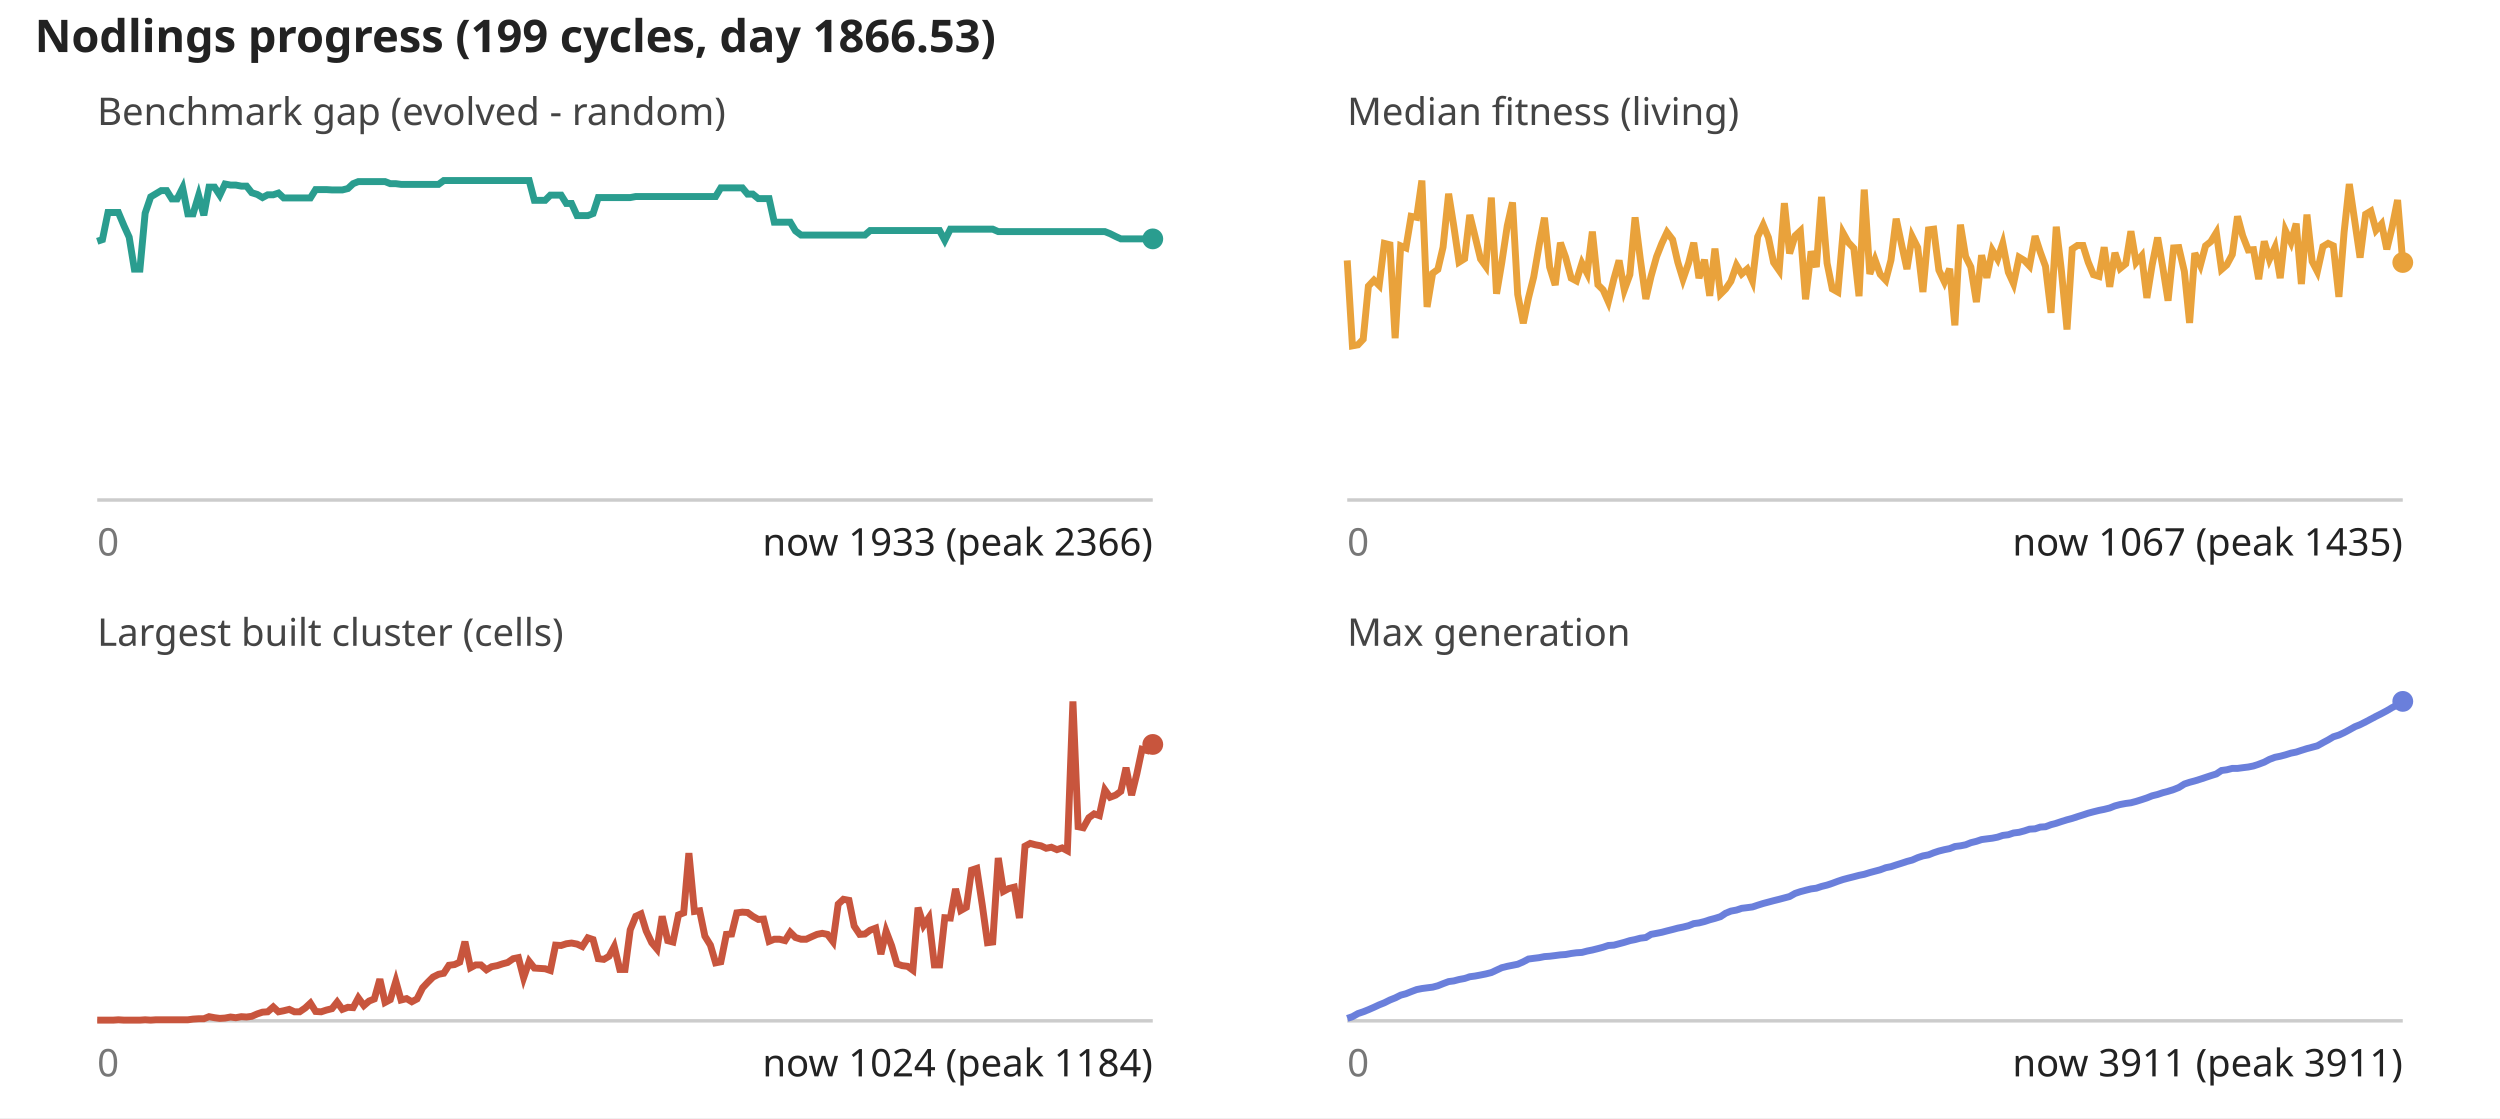
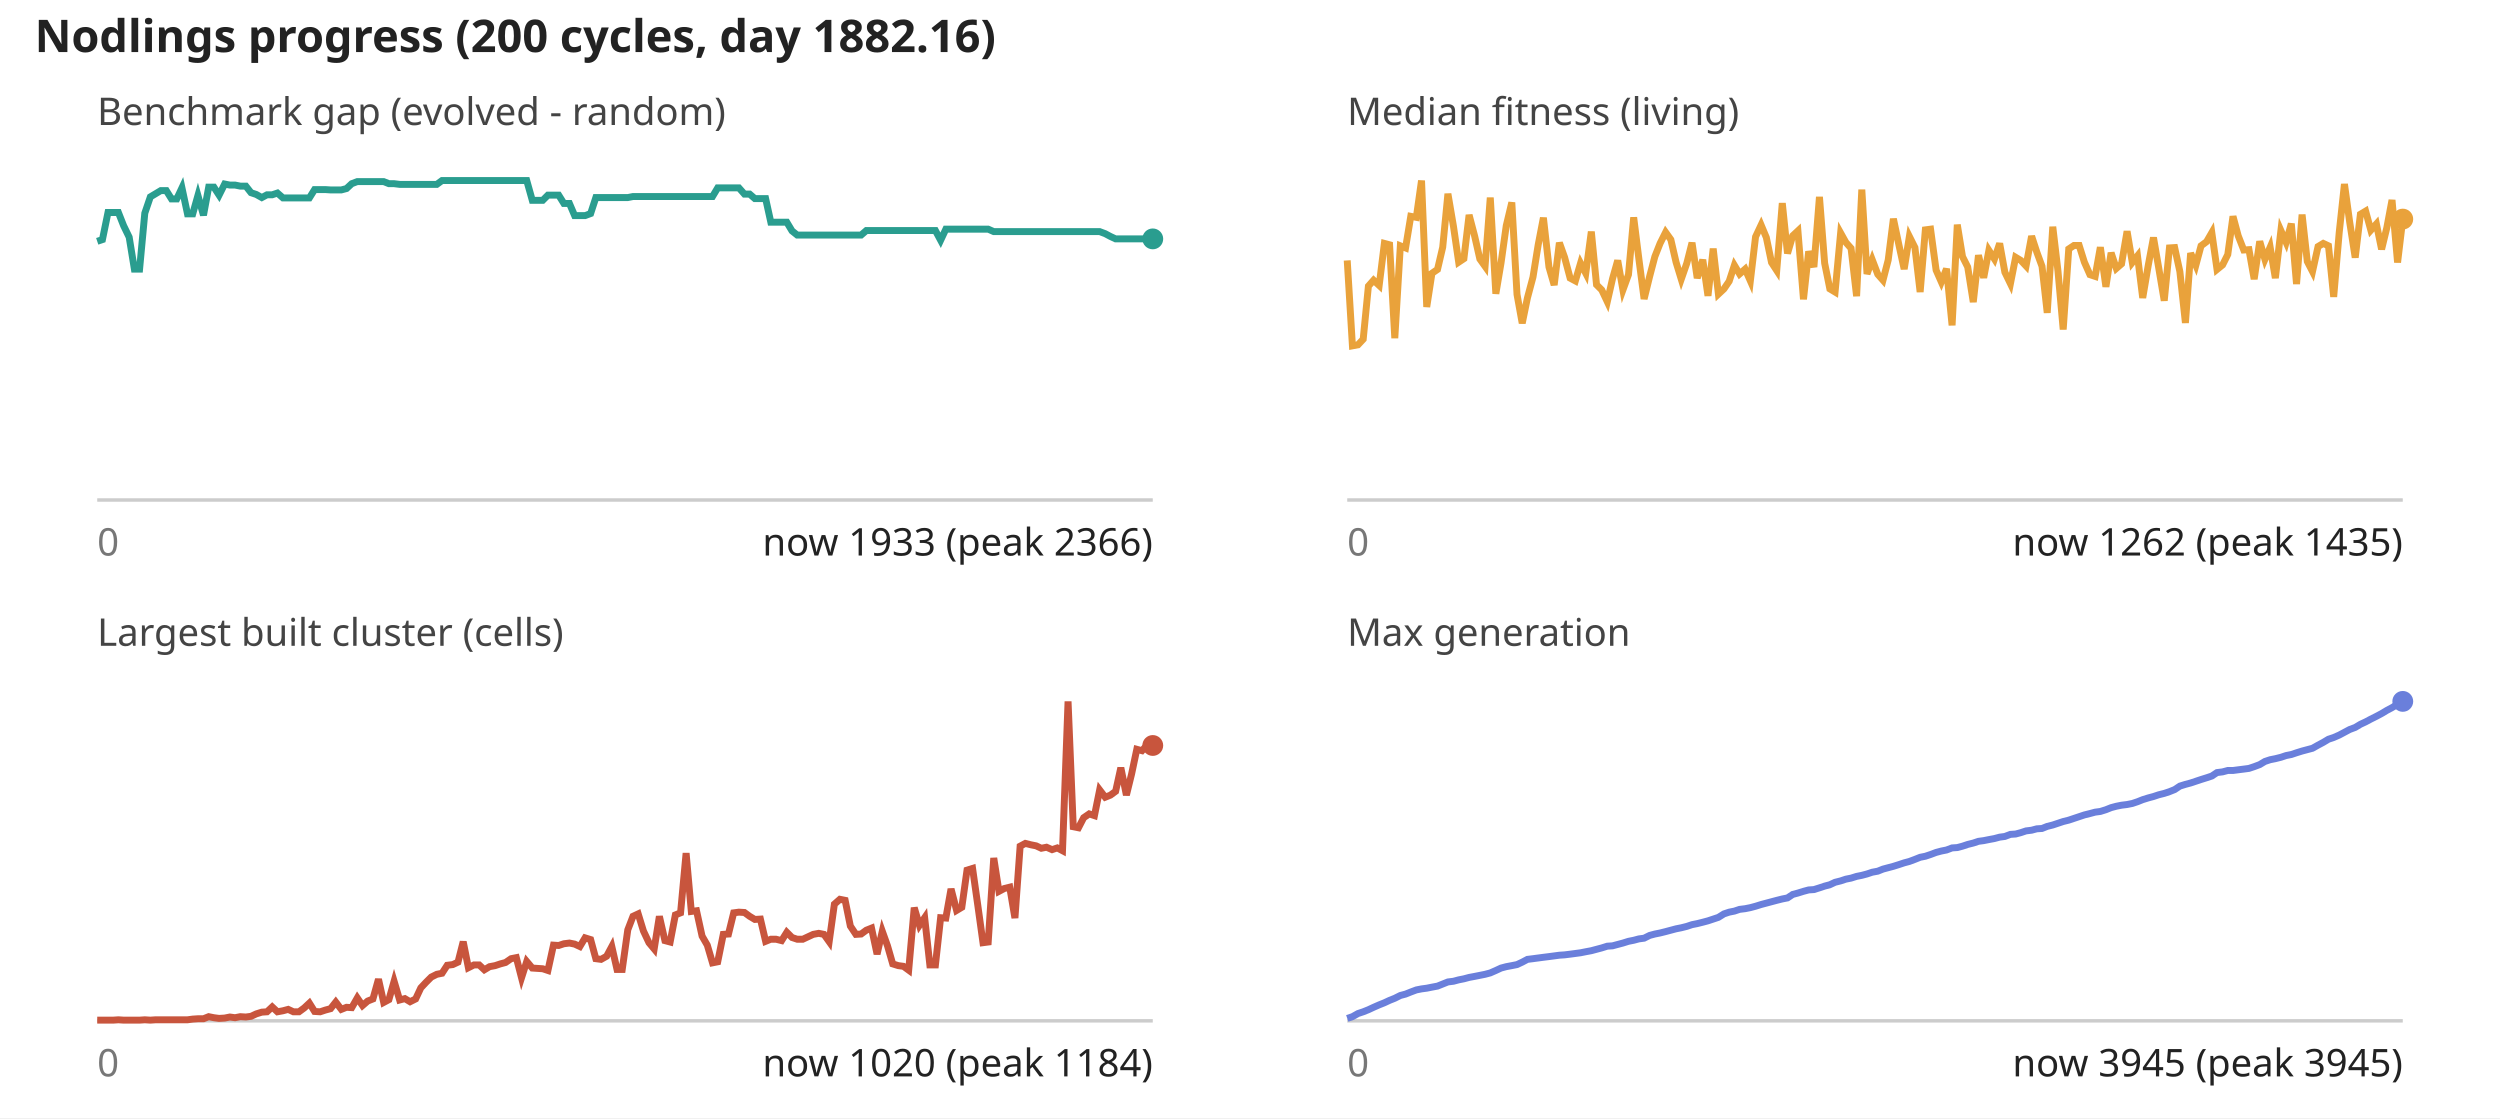
<svg xmlns="http://www.w3.org/2000/svg" viewBox="0 0 720 322" font-family="sans-serif" font-size="11">
  <rect width="100%" height="100%" fill="#fff" />
-   <text x="10" y="15" font-size="13" font-weight="bold" fill="#222">Nodlings progress (199 cycles, day 1866.53)</text>
+   <text x="10" y="15" font-size="13" font-weight="bold" fill="#222">Nodlings progress (200 cycles, day 1882.16)</text>
  <text x="28" y="36" fill="#444">Benchmark gap (evolved - random)</text>
  <line x1="28" y1="144" x2="332" y2="144" stroke="#ccc" />
-   <polyline fill="none" stroke="#2a9d8f" stroke-width="2" points="28.0,69.5 29.5,69.0 31.1,61.2 32.6,61.2 34.1,61.2 35.7,65.0 37.2,68.3 38.7,77.5 40.3,77.5 41.8,61.4 43.4,56.7 44.9,55.8 46.4,54.9 48.0,54.9 49.5,57.3 51.0,57.3 52.6,54.1 54.1,61.6 55.6,61.6 57.2,56.3 58.7,62.0 60.2,53.9 61.8,53.9 63.3,56.2 64.8,53.0 66.4,53.3 67.9,53.3 69.5,53.6 71.0,53.6 72.5,55.5 74.1,56.0 75.6,56.9 77.1,56.1 78.7,56.1 80.2,55.6 81.7,57.0 83.3,57.0 84.8,57.0 86.3,57.0 87.9,57.0 89.4,57.0 90.9,54.6 92.5,54.6 94.0,54.6 95.6,54.7 97.1,54.7 98.6,54.7 100.2,54.3 101.7,52.9 103.2,52.3 104.8,52.3 106.3,52.3 107.8,52.3 109.4,52.3 110.9,52.3 112.4,52.9 114.0,52.9 115.5,53.1 117.1,53.1 118.6,53.1 120.1,53.1 121.7,53.1 123.2,53.1 124.7,53.1 126.3,53.1 127.8,52.0 129.3,52.0 130.9,52.0 132.4,52.0 133.9,52.0 135.5,52.0 137.0,52.0 138.5,52.0 140.1,52.0 141.6,52.0 143.2,52.0 144.7,52.0 146.2,52.0 147.8,52.0 149.3,52.0 150.8,52.0 152.4,52.0 153.9,57.7 155.4,57.7 157.0,57.7 158.5,56.2 160.0,56.2 161.6,56.2 163.1,58.6 164.6,58.6 166.2,62.1 167.7,62.1 169.3,62.1 170.8,61.5 172.3,56.9 173.9,56.9 175.4,56.9 176.9,56.9 178.5,56.9 180.0,56.9 181.5,56.9 183.1,56.6 184.6,56.6 186.1,56.6 187.7,56.6 189.2,56.6 190.7,56.6 192.3,56.6 193.8,56.6 195.4,56.6 196.9,56.6 198.4,56.6 200.0,56.6 201.5,56.6 203.0,56.6 204.6,56.6 206.1,56.6 207.6,54.1 209.2,54.1 210.7,54.1 212.2,54.1 213.8,54.1 215.3,55.9 216.8,55.9 218.4,57.2 219.9,57.2 221.5,57.2 223.0,64.0 224.5,64.0 226.1,64.0 227.6,64.0 229.1,66.5 230.7,67.7 232.2,67.7 233.7,67.7 235.3,67.7 236.8,67.7 238.3,67.7 239.9,67.7 241.4,67.7 242.9,67.7 244.5,67.7 246.0,67.7 247.6,67.7 249.1,67.7 250.6,66.4 252.2,66.4 253.7,66.4 255.2,66.4 256.8,66.4 258.3,66.4 259.8,66.4 261.4,66.4 262.9,66.4 264.4,66.4 266.0,66.4 267.5,66.4 269.1,66.4 270.6,66.4 272.1,69.2 273.7,66.0 275.2,66.0 276.7,66.0 278.3,66.0 279.8,66.0 281.3,66.0 282.9,66.0 284.4,66.0 285.9,66.0 287.5,66.7 289.0,66.7 290.5,66.7 292.1,66.7 293.6,66.7 295.2,66.7 296.7,66.7 298.2,66.7 299.8,66.7 301.3,66.7 302.8,66.7 304.4,66.7 305.9,66.7 307.4,66.7 309.0,66.7 310.5,66.7 312.0,66.7 313.6,66.7 315.1,66.7 316.6,66.7 318.2,66.7 319.7,67.3 321.3,68.1 322.8,68.8 324.3,68.8 325.9,68.8 327.4,68.8 328.9,68.8 330.5,68.8 332.0,68.8" />
+   <polyline fill="none" stroke="#2a9d8f" stroke-width="2" points="28.0,69.5 29.5,69.0 31.1,61.2 32.6,61.2 34.1,61.2 35.6,65.0 37.2,68.3 38.7,77.5 40.2,77.5 41.7,61.4 43.3,56.7 44.8,55.8 46.3,54.9 47.9,54.9 49.4,57.3 50.9,57.3 52.4,54.1 54.0,61.6 55.5,61.6 57.0,56.3 58.6,62.0 60.1,53.9 61.6,53.9 63.1,56.2 64.7,53.0 66.2,53.3 67.7,53.3 69.2,53.6 70.8,53.6 72.3,55.5 73.8,56.0 75.4,56.9 76.9,56.1 78.4,56.1 79.9,55.6 81.5,57.0 83.0,57.0 84.5,57.0 86.1,57.0 87.6,57.0 89.1,57.0 90.6,54.6 92.2,54.6 93.7,54.6 95.2,54.7 96.7,54.7 98.3,54.7 99.8,54.3 101.3,52.9 102.9,52.3 104.4,52.3 105.9,52.3 107.4,52.3 109.0,52.3 110.5,52.3 112.0,52.9 113.5,52.9 115.1,53.1 116.6,53.1 118.1,53.1 119.7,53.1 121.2,53.1 122.7,53.1 124.2,53.1 125.8,53.1 127.3,52.0 128.8,52.0 130.4,52.0 131.9,52.0 133.4,52.0 134.9,52.0 136.5,52.0 138.0,52.0 139.5,52.0 141.0,52.0 142.6,52.0 144.1,52.0 145.6,52.0 147.2,52.0 148.7,52.0 150.2,52.0 151.7,52.0 153.3,57.7 154.8,57.7 156.3,57.7 157.8,56.2 159.4,56.2 160.9,56.2 162.4,58.6 164.0,58.6 165.5,62.1 167.0,62.1 168.5,62.1 170.1,61.5 171.6,56.9 173.1,56.9 174.7,56.9 176.2,56.9 177.7,56.9 179.2,56.9 180.8,56.9 182.3,56.6 183.8,56.6 185.3,56.6 186.9,56.6 188.4,56.6 189.9,56.6 191.5,56.6 193.0,56.6 194.5,56.6 196.0,56.6 197.6,56.6 199.1,56.6 200.6,56.6 202.2,56.6 203.7,56.6 205.2,56.6 206.7,54.1 208.3,54.1 209.8,54.1 211.3,54.1 212.8,54.1 214.4,55.9 215.9,55.9 217.4,57.2 219.0,57.2 220.5,57.2 222.0,64.0 223.5,64.0 225.1,64.0 226.6,64.0 228.1,66.5 229.6,67.7 231.2,67.7 232.7,67.7 234.2,67.7 235.8,67.7 237.3,67.7 238.8,67.7 240.3,67.7 241.9,67.7 243.4,67.7 244.9,67.7 246.5,67.7 248.0,67.7 249.5,66.4 251.0,66.4 252.6,66.4 254.1,66.4 255.6,66.4 257.1,66.4 258.7,66.4 260.2,66.4 261.7,66.4 263.3,66.4 264.8,66.4 266.3,66.4 267.8,66.4 269.4,66.4 270.9,69.2 272.4,66.0 273.9,66.0 275.5,66.0 277.0,66.0 278.5,66.0 280.1,66.0 281.6,66.0 283.1,66.0 284.6,66.0 286.2,66.7 287.7,66.7 289.2,66.7 290.8,66.7 292.3,66.7 293.8,66.7 295.3,66.7 296.9,66.7 298.4,66.7 299.9,66.7 301.4,66.7 303.0,66.7 304.5,66.7 306.0,66.7 307.6,66.7 309.1,66.7 310.6,66.7 312.1,66.7 313.7,66.7 315.2,66.7 316.7,66.7 318.3,67.3 319.8,68.1 321.3,68.8 322.8,68.8 324.4,68.8 325.9,68.8 327.4,68.8 328.9,68.8 330.5,68.8 332.0,68.8" />
  <circle cx="332.0" cy="68.8" r="3" fill="#2a9d8f" />
  <text x="28" y="160" fill="#777">0</text>
  <text x="332" y="160" text-anchor="end" fill="#222">now 1933 (peak 2366)</text>
  <text x="388" y="36" fill="#444">Median fitness (living)</text>
  <line x1="388" y1="144" x2="692" y2="144" stroke="#ccc" />
-   <polyline fill="none" stroke="#e9a23b" stroke-width="2" points="388.0,75.0 389.5,99.6 391.1,99.3 392.6,97.7 394.1,82.4 395.7,80.7 397.2,82.2 398.7,70.1 400.3,70.5 401.8,97.4 403.4,70.8 404.9,71.4 406.4,62.3 408.0,62.6 409.5,52.0 411.0,88.4 412.6,78.7 414.1,77.6 415.6,71.2 417.2,55.8 418.7,65.2 420.2,75.5 421.8,74.5 423.3,61.9 424.8,68.0 426.4,74.6 427.9,76.7 429.5,56.9 431.0,84.6 432.5,75.7 434.1,65.0 435.6,58.3 437.1,84.8 438.7,93.1 440.2,85.8 441.7,79.8 443.3,70.5 444.8,62.7 446.3,76.9 447.9,82.1 449.4,69.9 450.9,74.1 452.5,80.1 454.0,80.9 455.6,75.8 457.1,78.7 458.6,66.7 460.2,82.0 461.7,83.5 463.2,86.9 464.8,80.3 466.3,75.0 467.8,83.5 469.4,79.1 470.9,62.6 472.4,74.6 474.0,86.1 475.5,79.6 477.1,73.9 478.6,70.1 480.1,66.9 481.7,69.0 483.2,75.5 484.7,80.4 486.3,75.8 487.8,69.9 489.3,80.1 490.9,74.8 492.4,85.2 493.9,71.6 495.5,84.7 497.0,83.2 498.5,81.0 500.1,76.4 501.6,78.9 503.2,77.5 504.7,80.9 506.2,68.2 507.8,64.8 509.3,68.4 510.8,75.6 512.4,77.9 513.9,58.5 515.4,73.0 517.0,67.9 518.5,66.5 520.0,86.2 521.6,72.4 523.1,76.9 524.6,56.7 526.2,75.8 527.7,83.2 529.3,84.1 530.8,67.1 532.3,69.8 533.9,71.5 535.4,85.3 536.9,54.6 538.5,78.9 540.0,74.8 541.5,79.0 543.1,80.7 544.6,74.9 546.1,63.0 547.7,70.6 549.2,77.5 550.7,68.1 552.3,71.3 553.8,84.1 555.4,66.2 556.9,66.0 558.4,77.8 560.0,81.2 561.5,77.4 563.0,93.7 564.6,64.7 566.1,73.9 567.6,76.9 569.2,87.0 570.7,73.5 572.2,80.0 573.8,72.1 575.3,74.6 576.8,70.1 578.4,78.4 579.9,81.7 581.5,74.1 583.0,75.0 584.5,76.6 586.1,68.0 587.6,72.6 589.1,76.7 590.7,90.1 592.2,65.3 593.7,78.1 595.3,94.9 596.8,71.7 598.3,70.7 599.9,70.7 601.4,75.5 602.9,79.1 604.5,79.6 606.0,71.2 607.6,82.6 609.1,72.8 610.6,77.3 612.2,76.0 613.7,66.6 615.2,75.6 616.8,73.7 618.3,85.8 619.8,76.4 621.4,68.4 622.9,77.1 624.4,86.6 626.0,71.4 627.5,71.3 629.1,78.2 630.6,93.0 632.1,72.9 633.7,76.4 635.2,70.8 636.7,69.6 638.3,67.0 639.8,77.6 641.3,76.3 642.9,73.3 644.4,62.3 645.9,67.9 647.5,72.0 649.0,71.9 650.5,80.4 652.1,69.5 653.6,74.7 655.2,71.2 656.7,80.1 658.2,66.4 659.8,69.8 661.3,64.4 662.8,81.8 664.4,61.8 665.9,75.3 667.4,78.2 669.0,71.0 670.5,70.1 672.0,70.8 673.6,85.5 675.1,66.9 676.6,53.0 678.2,63.9 679.7,74.2 681.3,61.7 682.8,60.8 684.3,66.3 685.9,64.5 687.4,71.8 688.9,65.6 690.5,57.6 692.0,75.6" />
-   <circle cx="692.0" cy="75.6" r="3" fill="#e9a23b" />
+   <polyline fill="none" stroke="#e9a23b" stroke-width="2" points="388.0,75.0 389.5,99.6 391.1,99.3 392.6,97.7 394.1,82.4 395.6,80.7 397.2,82.2 398.7,70.1 400.2,70.5 401.7,97.4 403.3,70.8 404.8,71.4 406.3,62.3 407.9,62.6 409.4,52.0 410.9,88.4 412.4,78.7 414.0,77.6 415.5,71.2 417.0,55.8 418.6,65.2 420.1,75.5 421.6,74.5 423.1,61.9 424.7,68.0 426.2,74.6 427.7,76.7 429.2,56.9 430.8,84.6 432.3,75.7 433.8,65.0 435.4,58.3 436.9,84.8 438.4,93.1 439.9,85.8 441.5,79.8 443.0,70.5 444.5,62.7 446.1,76.9 447.6,82.1 449.1,69.9 450.6,74.1 452.2,80.1 453.7,80.9 455.2,75.8 456.7,78.7 458.3,66.7 459.8,82.0 461.3,83.5 462.9,86.9 464.4,80.3 465.9,75.0 467.4,83.5 469.0,79.1 470.5,62.6 472.0,74.6 473.5,86.1 475.1,79.6 476.6,73.9 478.1,70.1 479.7,66.9 481.2,69.0 482.7,75.5 484.2,80.4 485.8,75.8 487.3,69.9 488.8,80.1 490.4,74.8 491.9,85.2 493.4,71.6 494.9,84.7 496.5,83.2 498.0,81.0 499.5,76.4 501.0,78.9 502.6,77.5 504.1,80.9 505.6,68.2 507.2,64.8 508.7,68.4 510.2,75.6 511.7,77.9 513.3,58.5 514.8,73.0 516.3,67.9 517.8,66.5 519.4,86.2 520.9,72.4 522.4,76.9 524.0,56.7 525.5,75.8 527.0,83.2 528.5,84.1 530.1,67.1 531.6,69.8 533.1,71.5 534.7,85.3 536.2,54.6 537.7,78.9 539.2,74.8 540.8,79.0 542.3,80.7 543.8,74.9 545.3,63.0 546.9,70.6 548.4,77.5 549.9,68.1 551.5,71.3 553.0,84.1 554.5,66.2 556.0,66.0 557.6,77.8 559.1,81.2 560.6,77.4 562.2,93.7 563.7,64.7 565.2,73.9 566.7,76.9 568.3,87.0 569.8,73.5 571.3,80.0 572.8,72.1 574.4,74.6 575.9,70.1 577.4,78.4 579.0,81.7 580.5,74.1 582.0,75.0 583.5,76.6 585.1,68.0 586.6,72.6 588.1,76.7 589.6,90.1 591.2,65.3 592.7,78.1 594.2,94.9 595.8,71.7 597.3,70.7 598.8,70.7 600.3,75.5 601.9,79.1 603.4,79.6 604.9,71.2 606.5,82.6 608.0,72.8 609.5,77.3 611.0,76.0 612.6,66.6 614.1,75.6 615.6,73.7 617.1,85.8 618.7,76.4 620.2,68.4 621.7,77.1 623.3,86.6 624.8,71.4 626.3,71.3 627.8,78.2 629.4,93.0 630.9,72.9 632.4,76.4 633.9,70.8 635.5,69.6 637.0,67.0 638.5,77.6 640.1,76.3 641.6,73.3 643.1,62.3 644.6,67.9 646.2,72.0 647.7,71.9 649.2,80.4 650.8,69.5 652.3,74.7 653.8,71.2 655.3,80.1 656.9,66.4 658.4,69.8 659.9,64.4 661.4,81.8 663.0,61.8 664.5,75.3 666.0,78.2 667.6,71.0 669.1,70.1 670.6,70.8 672.1,85.5 673.7,66.9 675.2,53.0 676.7,63.9 678.3,74.2 679.8,61.7 681.3,60.8 682.8,66.3 684.4,64.5 685.9,71.8 687.4,65.6 688.9,57.6 690.5,75.6 692.0,63.1" />
+   <circle cx="692.0" cy="63.1" r="3" fill="#e9a23b" />
  <text x="388" y="160" fill="#777">0</text>
-   <text x="692" y="160" text-anchor="end" fill="#222">now 1067 (peak 1435)</text>
+   <text x="692" y="160" text-anchor="end" fill="#222">now 1262 (peak 1435)</text>
  <text x="28" y="186" fill="#444">Largest built cluster (cells)</text>
  <line x1="28" y1="294" x2="332" y2="294" stroke="#ccc" />
-   <polyline fill="none" stroke="#c8553d" stroke-width="2" points="28.0,293.8 29.5,293.8 31.1,293.8 32.6,293.8 34.1,293.7 35.7,293.8 37.2,293.8 38.7,293.8 40.3,293.8 41.8,293.7 43.4,293.8 44.9,293.7 46.4,293.7 48.0,293.7 49.5,293.7 51.0,293.7 52.6,293.7 54.1,293.7 55.6,293.5 57.2,293.4 58.7,293.4 60.2,292.8 61.8,293.1 63.3,293.3 64.8,293.2 66.4,292.9 67.9,293.1 69.5,292.8 71.0,292.9 72.5,292.7 74.1,292.0 75.6,291.5 77.1,291.4 78.7,290.0 80.2,291.4 81.7,291.1 83.3,290.7 84.8,291.4 86.3,291.4 87.9,290.3 89.4,288.9 90.9,291.3 92.5,291.4 94.0,290.9 95.6,290.5 97.1,288.6 98.6,290.7 100.2,290.1 101.7,290.2 103.2,287.4 104.8,289.6 106.3,288.3 107.8,287.7 109.4,282.0 110.9,288.7 112.4,287.9 114.0,282.6 115.5,288.0 117.1,287.6 118.6,288.5 120.1,287.7 121.7,284.5 123.2,282.9 124.7,281.4 126.3,280.6 127.8,280.3 129.3,278.0 130.9,277.8 132.4,277.1 133.9,271.2 135.5,278.7 137.0,277.9 138.5,277.9 140.1,279.3 141.6,278.4 143.2,278.1 144.7,277.6 146.2,277.2 147.8,276.1 149.3,275.8 150.8,281.6 152.4,276.9 153.9,278.8 155.4,278.9 157.0,279.0 158.5,279.5 160.0,272.2 161.6,272.3 163.1,271.8 164.6,271.6 166.2,271.9 167.7,272.6 169.3,270.1 170.8,270.6 172.3,276.1 173.9,276.3 175.4,275.4 176.9,272.6 178.5,279.2 180.0,279.2 181.5,267.8 183.1,263.9 184.6,263.2 186.1,268.1 187.7,271.5 189.2,273.3 190.7,263.9 192.3,270.9 193.8,271.3 195.4,263.5 196.9,262.9 198.4,245.7 200.0,262.5 201.5,262.3 203.0,269.6 204.6,272.2 206.1,277.3 207.6,277.0 209.2,269.1 210.7,269.0 212.2,262.9 213.8,262.7 215.3,262.8 216.8,263.9 218.4,264.8 219.9,264.7 221.5,271.1 223.0,270.5 224.5,270.5 226.1,270.9 227.6,268.5 229.1,270.0 230.7,270.5 232.2,270.5 233.7,269.8 235.3,269.1 236.8,268.8 238.3,269.1 239.9,271.2 241.4,260.4 242.9,259.0 244.5,259.3 246.0,266.7 247.6,269.1 249.1,269.0 250.6,267.9 252.2,267.3 253.7,274.8 255.2,268.2 256.8,272.4 258.3,277.6 259.8,278.1 261.4,278.3 262.9,279.4 264.4,261.4 266.0,266.5 267.5,264.3 269.1,277.9 270.6,277.9 272.1,264.3 273.7,264.4 275.2,256.0 276.7,262.2 278.3,261.3 279.8,250.6 281.3,250.1 282.9,260.7 284.4,271.5 285.9,271.3 287.5,247.1 289.0,256.7 290.5,255.9 292.1,255.5 293.6,264.4 295.2,243.7 296.7,242.9 298.2,243.3 299.8,243.6 301.3,244.3 302.8,244.0 304.4,244.7 305.9,244.2 307.4,245.0 309.0,202.0 310.5,238.1 312.0,238.4 313.6,235.5 315.1,234.4 316.6,234.9 318.2,227.5 319.7,229.6 321.3,229.0 322.8,227.9 324.3,221.1 325.9,229.0 327.4,222.9 328.9,215.8 330.5,216.2 332.0,214.4" />
-   <circle cx="332.0" cy="214.4" r="3" fill="#c8553d" />
+   <polyline fill="none" stroke="#c8553d" stroke-width="2" points="28.0,293.8 29.5,293.8 31.1,293.8 32.6,293.8 34.1,293.7 35.6,293.8 37.2,293.8 38.7,293.8 40.2,293.8 41.7,293.7 43.3,293.8 44.8,293.7 46.3,293.7 47.9,293.7 49.4,293.7 50.9,293.7 52.4,293.7 54.0,293.7 55.5,293.5 57.0,293.4 58.6,293.4 60.1,292.8 61.6,293.1 63.1,293.3 64.7,293.2 66.2,292.9 67.7,293.1 69.2,292.8 70.8,292.9 72.3,292.7 73.8,292.0 75.4,291.5 76.9,291.4 78.4,290.0 79.9,291.4 81.5,291.1 83.0,290.7 84.5,291.4 86.1,291.4 87.6,290.3 89.1,288.9 90.6,291.3 92.2,291.4 93.7,290.9 95.2,290.5 96.7,288.6 98.3,290.7 99.8,290.1 101.3,290.2 102.9,287.4 104.4,289.6 105.9,288.3 107.4,287.7 109.0,282.0 110.5,288.7 112.0,287.9 113.5,282.6 115.1,288.0 116.6,287.6 118.1,288.5 119.7,287.7 121.2,284.5 122.7,282.9 124.2,281.4 125.8,280.6 127.3,280.3 128.8,278.0 130.4,277.8 131.9,277.1 133.4,271.2 134.9,278.7 136.5,277.9 138.0,277.9 139.5,279.3 141.0,278.4 142.6,278.1 144.1,277.6 145.6,277.2 147.2,276.1 148.7,275.8 150.2,281.6 151.7,276.9 153.3,278.8 154.8,278.9 156.3,279.0 157.8,279.5 159.4,272.2 160.9,272.3 162.4,271.8 164.0,271.6 165.5,271.9 167.0,272.6 168.5,270.1 170.1,270.6 171.6,276.1 173.1,276.3 174.7,275.4 176.2,272.6 177.7,279.2 179.2,279.2 180.8,267.8 182.3,263.9 183.8,263.2 185.3,268.1 186.9,271.5 188.4,273.3 189.9,263.9 191.5,270.9 193.0,271.3 194.5,263.5 196.0,262.9 197.6,245.7 199.1,262.5 200.6,262.3 202.2,269.6 203.7,272.2 205.2,277.3 206.7,277.0 208.3,269.1 209.8,269.0 211.3,262.9 212.8,262.7 214.4,262.8 215.9,263.9 217.4,264.8 219.0,264.7 220.5,271.1 222.0,270.5 223.5,270.5 225.1,270.9 226.6,268.5 228.1,270.0 229.6,270.5 231.2,270.5 232.7,269.8 234.2,269.1 235.8,268.8 237.3,269.1 238.8,271.2 240.3,260.4 241.9,259.0 243.4,259.3 244.9,266.7 246.5,269.1 248.0,269.0 249.5,267.9 251.0,267.3 252.6,274.8 254.1,268.2 255.6,272.4 257.1,277.6 258.7,278.1 260.2,278.3 261.7,279.4 263.3,261.4 264.8,266.5 266.3,264.3 267.8,277.9 269.4,277.9 270.9,264.3 272.4,264.4 273.9,256.0 275.5,262.2 277.0,261.3 278.5,250.6 280.1,250.1 281.6,260.7 283.1,271.5 284.6,271.3 286.2,247.1 287.7,256.7 289.2,255.9 290.8,255.5 292.3,264.4 293.8,243.7 295.3,242.9 296.9,243.3 298.4,243.6 299.9,244.3 301.4,244.0 303.0,244.7 304.5,244.2 306.0,245.0 307.6,202.0 309.1,238.1 310.6,238.4 312.1,235.5 313.7,234.4 315.2,234.9 316.7,227.5 318.3,229.6 319.8,229.0 321.3,227.9 322.8,221.1 324.4,229.0 325.9,222.9 327.4,215.8 328.9,216.2 330.5,214.4 332.0,214.7" />
+   <circle cx="332.0" cy="214.7" r="3" fill="#c8553d" />
  <text x="28" y="310" fill="#777">0</text>
-   <text x="332" y="310" text-anchor="end" fill="#222">now 1024 (peak 1184)</text>
+   <text x="332" y="310" text-anchor="end" fill="#222">now 1020 (peak 1184)</text>
  <text x="388" y="186" fill="#444">Max generation</text>
  <line x1="388" y1="294" x2="692" y2="294" stroke="#ccc" />
-   <polyline fill="none" stroke="#6a7fdb" stroke-width="2" points="388.0,293.3 389.5,292.8 391.1,291.9 392.6,291.4 394.1,290.8 395.7,290.1 397.2,289.4 398.7,288.8 400.3,288.0 401.8,287.4 403.4,286.6 404.9,286.2 406.4,285.6 408.0,285.0 409.5,284.7 411.0,284.5 412.6,284.3 414.1,283.9 415.6,283.3 417.2,282.7 418.7,282.5 420.2,282.1 421.8,281.8 423.3,281.3 424.8,281.1 426.4,280.8 427.9,280.5 429.5,280.1 431.0,279.4 432.5,278.7 434.1,278.3 435.6,278.0 437.1,277.7 438.7,277.0 440.2,276.2 441.7,276.0 443.3,275.8 444.8,275.5 446.3,275.4 447.9,275.2 449.4,275.0 450.9,274.9 452.5,274.6 454.0,274.4 455.6,274.3 457.1,273.9 458.6,273.6 460.2,273.2 461.7,272.8 463.2,272.3 464.8,272.2 466.3,271.8 467.8,271.4 469.4,270.9 470.9,270.6 472.4,270.2 474.0,270.0 475.5,269.1 477.1,268.8 478.6,268.5 480.1,268.1 481.7,267.7 483.2,267.3 484.7,267.0 486.3,266.6 487.8,266.0 489.3,265.8 490.9,265.4 492.4,264.9 493.9,264.5 495.5,264.0 497.0,263.0 498.5,262.4 500.1,262.1 501.6,261.6 503.2,261.4 504.7,261.2 506.2,260.7 507.8,260.2 509.3,259.8 510.8,259.4 512.4,259.0 513.9,258.6 515.4,258.2 517.0,257.3 518.5,256.8 520.0,256.4 521.6,256.0 523.1,255.8 524.6,255.3 526.2,254.9 527.7,254.4 529.3,253.8 530.8,253.3 532.3,252.9 533.9,252.5 535.4,252.1 536.9,251.8 538.5,251.3 540.0,250.9 541.5,250.5 543.1,249.9 544.6,249.6 546.1,249.1 547.7,248.6 549.2,248.1 550.7,247.7 552.3,247.0 553.8,246.5 555.4,246.2 556.9,245.6 558.4,245.1 560.0,244.7 561.5,244.4 563.0,243.8 564.6,243.6 566.1,243.3 567.6,242.7 569.2,242.3 570.7,241.8 572.2,241.6 573.8,241.4 575.3,241.1 576.8,240.6 578.4,240.4 579.9,239.9 581.5,239.7 583.0,239.3 584.5,238.8 586.1,238.7 587.6,238.2 589.1,238.1 590.7,237.5 592.2,237.1 593.7,236.6 595.3,236.1 596.8,235.7 598.3,235.2 599.9,234.7 601.4,234.2 602.9,233.8 604.5,233.4 606.0,233.1 607.6,232.7 609.1,232.1 610.6,231.7 612.2,231.4 613.7,231.2 615.2,230.8 616.8,230.3 618.3,229.8 619.8,229.2 621.4,228.8 622.9,228.3 624.4,227.9 626.0,227.4 627.5,226.8 629.1,225.8 630.6,225.3 632.1,224.9 633.7,224.4 635.2,223.9 636.7,223.4 638.3,222.9 639.8,221.9 641.3,221.7 642.9,221.3 644.4,221.3 645.9,221.1 647.5,220.9 649.0,220.6 650.5,220.1 652.1,219.5 653.6,218.7 655.2,218.1 656.7,217.8 658.2,217.4 659.8,216.9 661.3,216.6 662.8,216.1 664.4,215.6 665.9,215.2 667.4,214.8 669.0,213.9 670.5,213.1 672.0,212.2 673.6,211.7 675.1,211.0 676.6,210.2 678.2,209.3 679.7,208.7 681.3,207.9 682.8,207.1 684.3,206.3 685.9,205.5 687.4,204.7 688.9,203.8 690.5,203.0 692.0,202.0" />
+   <polyline fill="none" stroke="#6a7fdb" stroke-width="2" points="388.0,293.3 389.5,292.8 391.1,291.9 392.6,291.4 394.1,290.8 395.6,290.1 397.2,289.4 398.7,288.8 400.2,288.1 401.7,287.5 403.3,286.7 404.8,286.3 406.3,285.7 407.9,285.1 409.4,284.8 410.9,284.6 412.4,284.3 414.0,284.0 415.5,283.4 417.0,282.8 418.6,282.6 420.1,282.2 421.6,281.9 423.1,281.5 424.7,281.2 426.2,280.9 427.7,280.6 429.2,280.2 430.8,279.5 432.3,278.8 433.8,278.4 435.4,278.1 436.9,277.8 438.4,277.1 439.9,276.3 441.5,276.1 443.0,275.9 444.5,275.7 446.1,275.5 447.6,275.3 449.1,275.1 450.6,275.0 452.2,274.8 453.7,274.6 455.2,274.4 456.7,274.1 458.3,273.8 459.8,273.4 461.3,273.0 462.9,272.5 464.4,272.4 465.9,272.0 467.4,271.6 469.0,271.1 470.5,270.8 472.0,270.4 473.5,270.2 475.1,269.4 476.6,269.0 478.1,268.7 479.7,268.3 481.2,267.9 482.7,267.5 484.2,267.2 485.8,266.8 487.3,266.3 488.8,266.0 490.4,265.6 491.9,265.2 493.4,264.7 494.9,264.2 496.5,263.2 498.0,262.7 499.5,262.4 501.0,261.9 502.6,261.7 504.1,261.4 505.6,261.0 507.2,260.5 508.7,260.1 510.2,259.7 511.7,259.3 513.3,258.9 514.8,258.6 516.3,257.6 517.8,257.2 519.4,256.7 520.9,256.3 522.4,256.2 524.0,255.7 525.5,255.2 527.0,254.8 528.5,254.1 530.1,253.7 531.6,253.2 533.1,252.9 534.7,252.4 536.2,252.1 537.7,251.7 539.2,251.2 540.8,250.9 542.3,250.3 543.8,249.9 545.3,249.5 546.9,249.0 548.4,248.5 549.9,248.1 551.5,247.5 553.0,246.9 554.5,246.6 556.0,246.1 557.6,245.5 559.1,245.1 560.6,244.8 562.2,244.2 563.7,244.1 565.2,243.7 566.7,243.2 568.3,242.8 569.8,242.3 571.3,242.1 572.8,241.8 574.4,241.5 575.9,241.1 577.4,240.9 579.0,240.3 580.5,240.2 582.0,239.8 583.5,239.3 585.1,239.1 586.6,238.7 588.1,238.6 589.6,238.0 591.2,237.6 592.7,237.1 594.2,236.6 595.8,236.2 597.3,235.7 598.8,235.2 600.3,234.7 601.9,234.3 603.4,233.9 604.9,233.7 606.5,233.2 608.0,232.6 609.5,232.2 611.0,231.9 612.6,231.7 614.1,231.4 615.6,230.9 617.1,230.3 618.7,229.8 620.2,229.4 621.7,228.9 623.3,228.5 624.8,228.0 626.3,227.4 627.8,226.4 629.4,225.9 630.9,225.5 632.4,225.0 633.9,224.5 635.5,224.0 637.0,223.5 638.5,222.5 640.1,222.3 641.6,221.9 643.1,221.9 644.6,221.7 646.2,221.5 647.7,221.3 649.2,220.8 650.8,220.2 652.3,219.3 653.8,218.8 655.3,218.5 656.9,218.1 658.4,217.6 659.9,217.3 661.4,216.8 663.0,216.3 664.5,215.9 666.0,215.5 667.6,214.6 669.1,213.8 670.6,212.9 672.1,212.4 673.7,211.7 675.2,210.9 676.7,210.1 678.3,209.5 679.8,208.6 681.3,207.9 682.8,207.1 684.4,206.3 685.9,205.5 687.4,204.6 688.9,203.8 690.5,202.8 692.0,202.0" />
  <circle cx="692.0" cy="202.0" r="3" fill="#6a7fdb" />
  <text x="388" y="310" fill="#777">0</text>
-   <text x="692" y="310" text-anchor="end" fill="#222">now 3911 (peak 3911)</text>
+   <text x="692" y="310" text-anchor="end" fill="#222">now 3945 (peak 3945)</text>
</svg>
